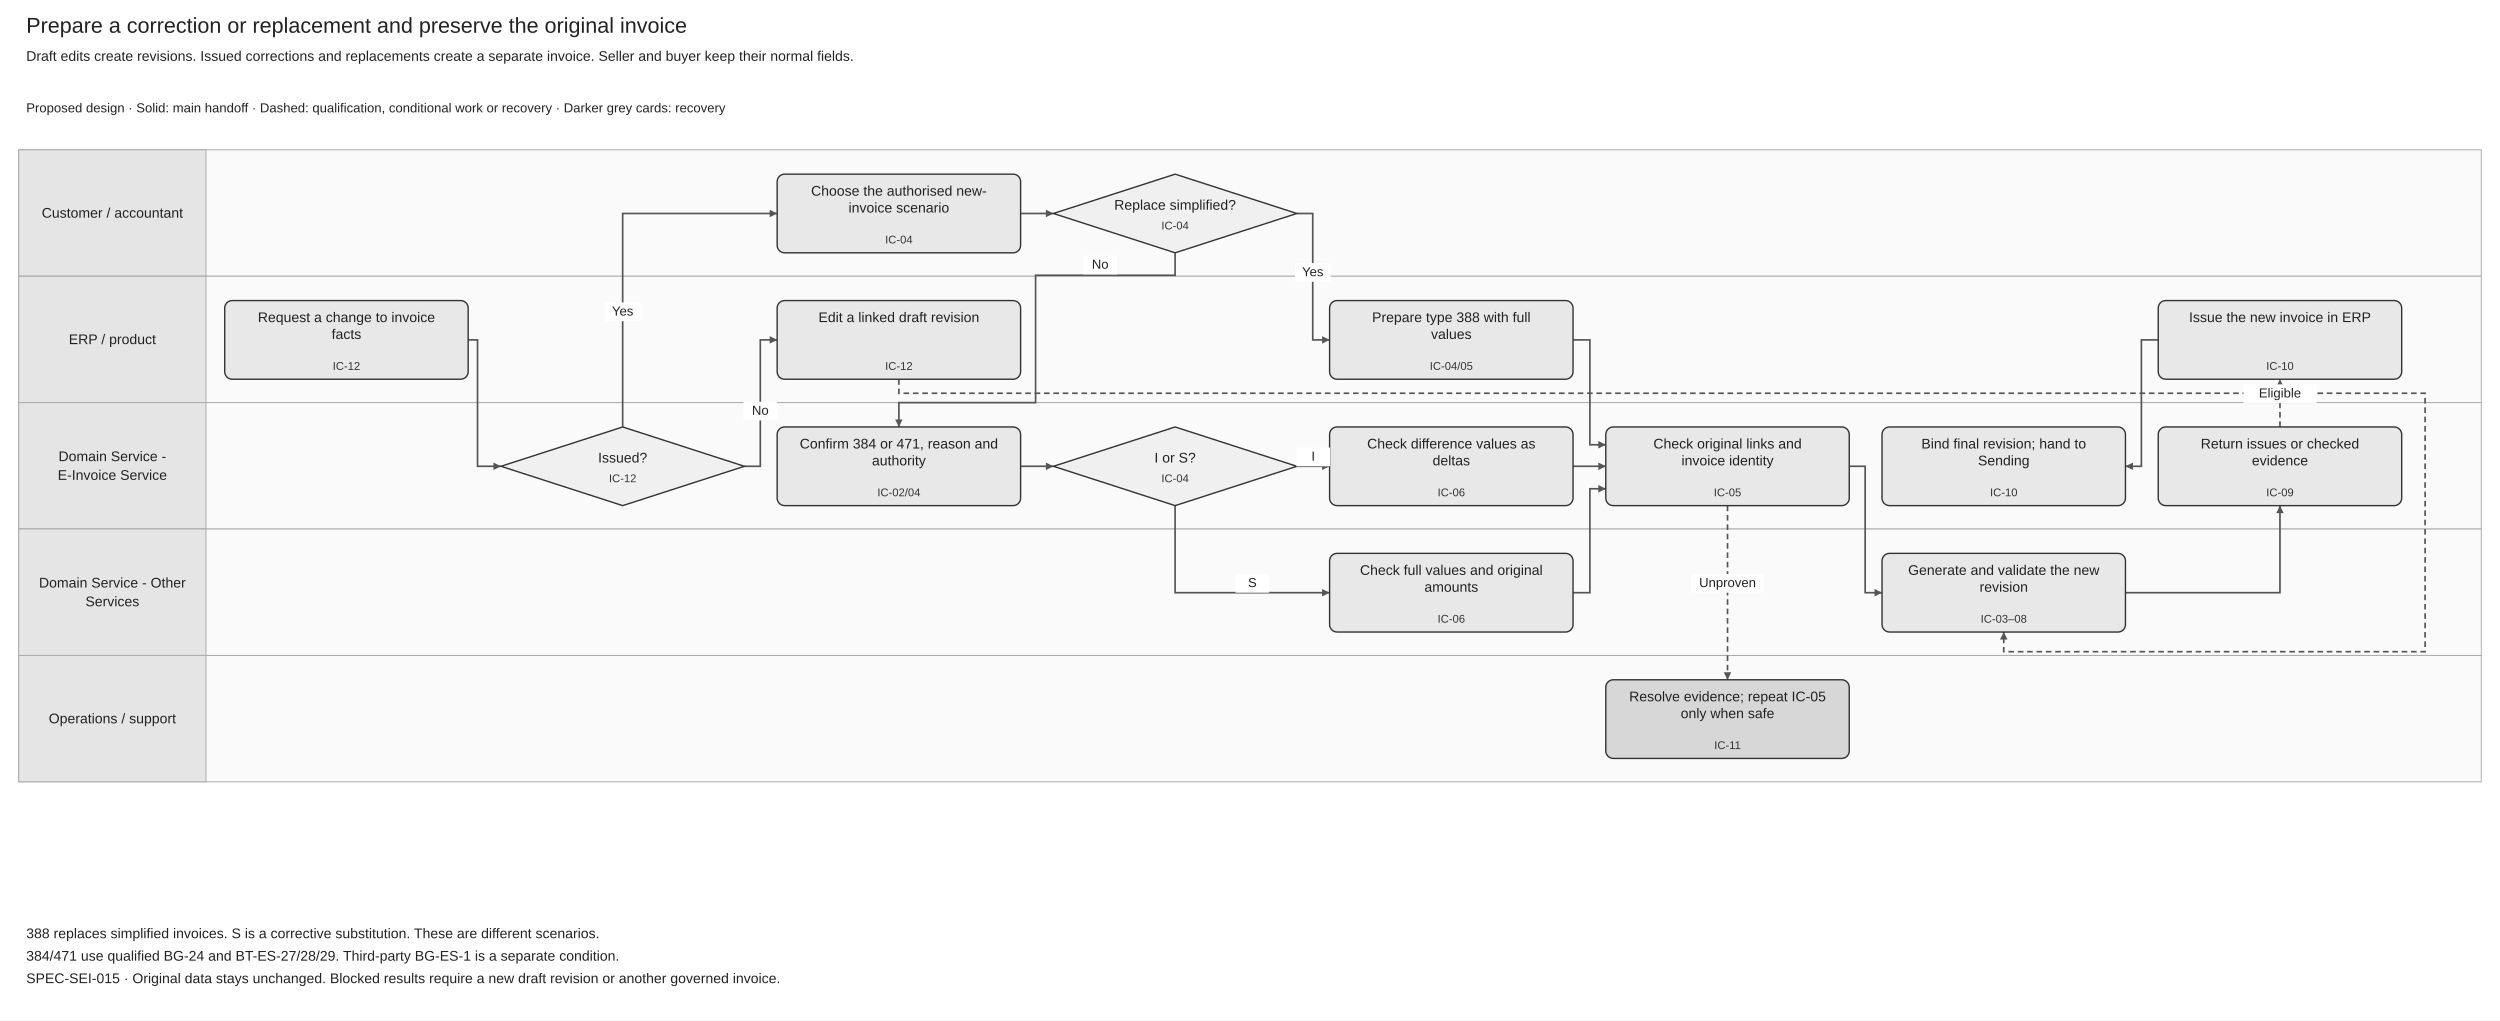
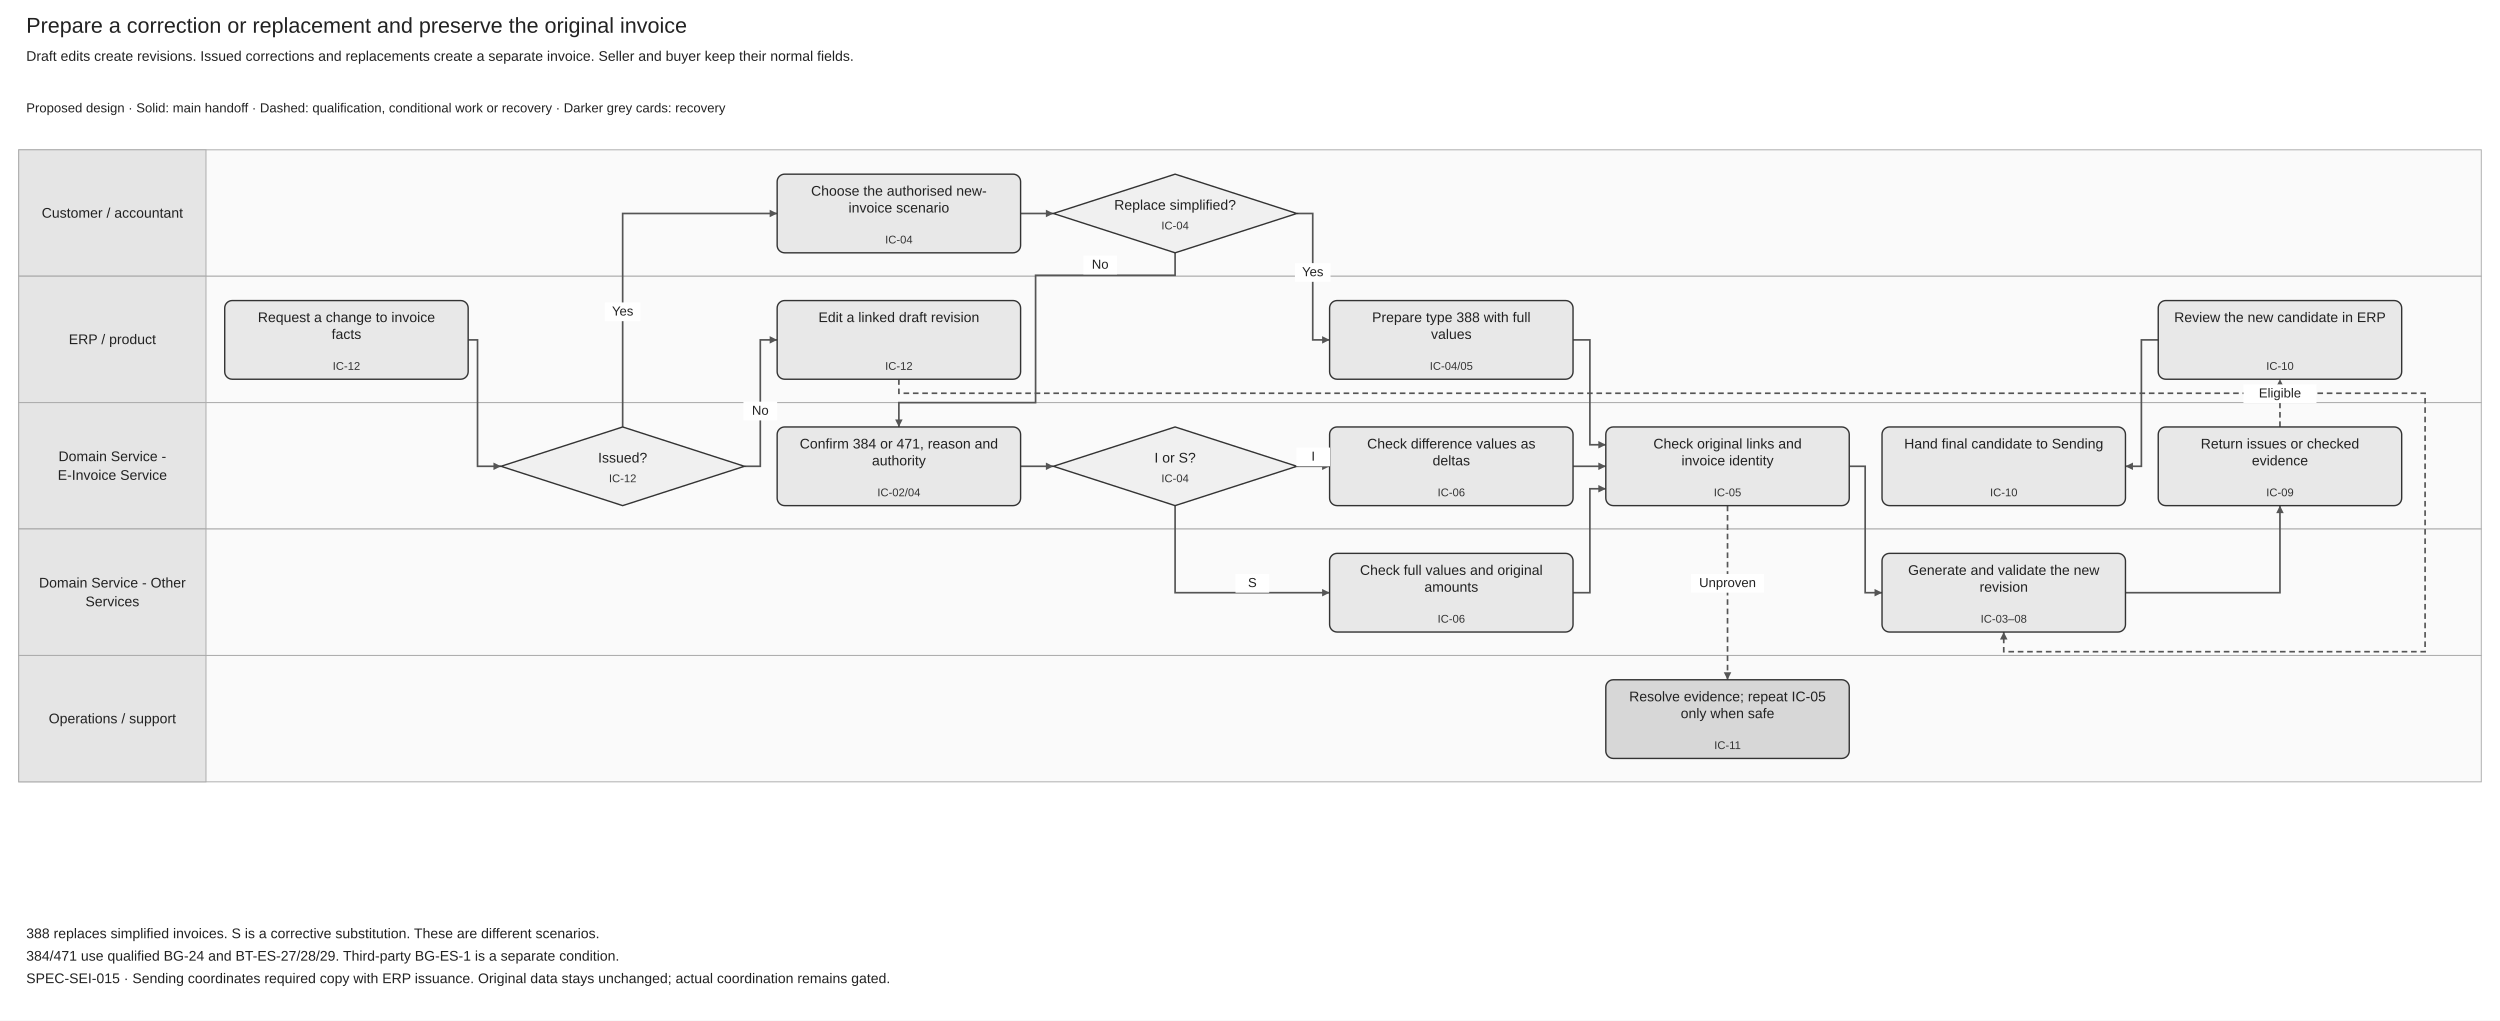
<svg xmlns="http://www.w3.org/2000/svg" width="2670" height="1090" viewBox="0 0 2670 1090" role="img" aria-label="Prepare a correction or replacement and preserve the original invoice">
  <rect width="2670" height="1090" fill="white" />
  <text x="28" y="35" font-family="Arial, sans-serif" font-size="23" text-anchor="start" fill="#222222">Prepare a correction or replacement and preserve the original invoice</text>
  <text x="28" y="65" font-family="Arial, sans-serif" font-size="15" text-anchor="start" fill="#222222">Draft edits create revisions. Issued corrections and replacements create a separate invoice. Seller and buyer keep their normal fields.</text>
  <text x="28" y="120" font-family="Arial, sans-serif" font-size="14" text-anchor="start" fill="#222222">Proposed design · Solid: main handoff · Dashed: qualification, conditional work or recovery · Darker grey cards: recovery</text>
  <rect x="20" y="160" width="2630" height="135" fill="#fafafa" stroke="#aaaaaa" />
  <rect x="20" y="160" width="200" height="135" fill="#e5e5e5" stroke="#aaaaaa" />
  <text x="120" y="232.5" font-family="Arial, sans-serif" font-size="15" text-anchor="middle" fill="#222222">Customer / accountant</text>
  <rect x="20" y="295" width="2630" height="135" fill="#fafafa" stroke="#aaaaaa" />
  <rect x="20" y="295" width="200" height="135" fill="#e5e5e5" stroke="#aaaaaa" />
  <text x="120" y="367.5" font-family="Arial, sans-serif" font-size="15" text-anchor="middle" fill="#222222">ERP / product</text>
  <rect x="20" y="430" width="2630" height="135" fill="#fafafa" stroke="#aaaaaa" />
  <rect x="20" y="430" width="200" height="135" fill="#e5e5e5" stroke="#aaaaaa" />
  <text x="120" y="492.5" font-family="Arial, sans-serif" font-size="15" text-anchor="middle" fill="#222222">Domain Service -</text>
  <text x="120" y="512.5" font-family="Arial, sans-serif" font-size="15" text-anchor="middle" fill="#222222">E-Invoice Service</text>
  <rect x="20" y="565" width="2630" height="135" fill="#fafafa" stroke="#aaaaaa" />
  <rect x="20" y="565" width="200" height="135" fill="#e5e5e5" stroke="#aaaaaa" />
  <text x="120" y="627.5" font-family="Arial, sans-serif" font-size="15" text-anchor="middle" fill="#222222">Domain Service - Other</text>
  <text x="120" y="647.5" font-family="Arial, sans-serif" font-size="15" text-anchor="middle" fill="#222222">Services</text>
  <rect x="20" y="700" width="2630" height="135" fill="#fafafa" stroke="#aaaaaa" />
  <rect x="20" y="700" width="200" height="135" fill="#e5e5e5" stroke="#aaaaaa" />
  <text x="120" y="772.5" font-family="Arial, sans-serif" font-size="15" text-anchor="middle" fill="#222222">Operations / support</text>
  <path d="M 500,363 L 510,363 L 510,498 L 535,498" fill="none" stroke="#555555" stroke-width="1.8" />
  <path d="M 535,498.0 L 527.0,494.0 L 527.0,502.0 Z" fill="#555555" />
  <path d="M 795,498 L 812,498 L 812,363 L 830,363" fill="none" stroke="#555555" stroke-width="1.8" />
  <path d="M 830,363 L 822.0,359.0 L 822.0,367.0 Z" fill="#555555" />
  <path d="M 960,405 L 960,420 L 2590,420 L 2590,696 L 2140,696 L 2140,675" fill="none" stroke="#555555" stroke-width="1.8" stroke-dasharray="6 4" />
  <path d="M 2140,675 L 2136.0,683.0 L 2144.0,683.0 Z" fill="#555555" />
  <path d="M 665,456 L 665,228 L 830,228" fill="none" stroke="#555555" stroke-width="1.8" />
  <path d="M 830,228 L 822.0,224.0 L 822.0,232.0 Z" fill="#555555" />
  <path d="M 1090,228 L 1125,228" fill="none" stroke="#555555" stroke-width="1.8" />
  <path d="M 1125,228.0 L 1117.0,224.0 L 1117.0,232.0 Z" fill="#555555" />
  <path d="M 1385,228 L 1402,228 L 1402,363 L 1420,363" fill="none" stroke="#555555" stroke-width="1.8" />
  <path d="M 1420,363 L 1412.0,359.0 L 1412.0,367.0 Z" fill="#555555" />
  <path d="M 1255,270 L 1255,294 L 1106,294 L 1106,430 L 960,430 L 960,456" fill="none" stroke="#555555" stroke-width="1.8" />
  <path d="M 960,456 L 964.0,448.0 L 956.0,448.0 Z" fill="#555555" />
  <path d="M 1090,498 L 1125,498" fill="none" stroke="#555555" stroke-width="1.8" />
  <path d="M 1125,498.0 L 1117.0,494.0 L 1117.0,502.0 Z" fill="#555555" />
  <path d="M 1385,498 L 1420,498" fill="none" stroke="#555555" stroke-width="1.8" />
  <path d="M 1420,498.0 L 1412.0,494.0 L 1412.0,502.0 Z" fill="#555555" />
  <path d="M 1255,540 L 1255,633 L 1420,633" fill="none" stroke="#555555" stroke-width="1.8" />
  <path d="M 1420,633 L 1412.0,629.0 L 1412.0,637.0 Z" fill="#555555" />
  <path d="M 1680,363 L 1698,363 L 1698,475 L 1715,475" fill="none" stroke="#555555" stroke-width="1.8" />
  <path d="M 1715,475 L 1707.0,471.0 L 1707.0,479.0 Z" fill="#555555" />
  <path d="M 1680,498 L 1715,498" fill="none" stroke="#555555" stroke-width="1.8" />
  <path d="M 1715,498 L 1707.0,494.0 L 1707.0,502.0 Z" fill="#555555" />
  <path d="M 1680,633 L 1698,633 L 1698,522 L 1715,522" fill="none" stroke="#555555" stroke-width="1.8" />
  <path d="M 1715,522 L 1707.0,518.0 L 1707.0,526.0 Z" fill="#555555" />
  <path d="M 1975,498 L 1992,498 L 1992,633 L 2010,633" fill="none" stroke="#555555" stroke-width="1.8" />
  <path d="M 2010,633 L 2002.0,629.0 L 2002.0,637.0 Z" fill="#555555" />
  <path d="M 1845,540 L 1845,726" fill="none" stroke="#555555" stroke-width="1.8" stroke-dasharray="6 4" />
  <path d="M 1845.0,726 L 1849.0,718.0 L 1841.0,718.0 Z" fill="#555555" />
  <path d="M 2270,633 L 2435,633 L 2435,540" fill="none" stroke="#555555" stroke-width="1.8" />
  <path d="M 2435,540 L 2431.0,548.0 L 2439.0,548.0 Z" fill="#555555" />
  <path d="M 2435,456 L 2435,405" fill="none" stroke="#555555" stroke-width="1.8" stroke-dasharray="6 4" />
  <path d="M 2435.0,405 L 2431.0,413.0 L 2439.0,413.0 Z" fill="#555555" />
  <path d="M 2305,363 L 2287,363 L 2287,498 L 2270,498" fill="none" stroke="#555555" stroke-width="1.8" />
  <path d="M 2270,498 L 2278.0,502.0 L 2278.0,494.0 Z" fill="#555555" />
  <a href="../../specs/SPEC-SEI-015-invoice-creation-solution-specification.md" aria-label="IC-12 Request a change to invoice facts">
    <rect x="240" y="321" width="260" height="84" rx="8" fill="#e8e8e8" stroke="#333333" stroke-width="1.5" />
    <text x="370.0" y="344" font-family="Arial, sans-serif" font-size="15" text-anchor="middle" fill="#222222">Request a change to invoice</text>
    <text x="370.0" y="362" font-family="Arial, sans-serif" font-size="15" text-anchor="middle" fill="#222222">facts</text>
    <text x="370.0" y="395" font-family="Arial, sans-serif" font-size="12" text-anchor="middle" fill="#333333">IC-12</text>
  </a>
  <a href="../../specs/SPEC-SEI-015-invoice-creation-solution-specification.md" aria-label="IC-12 Issued?">
    <path d="M 665.0,456 L 795,498.0 L 665.0,540 L 535,498.0 Z" fill="#f0f0f0" stroke="#333333" stroke-width="1.5" />
    <text x="665.0" y="494" font-family="Arial, sans-serif" font-size="15" text-anchor="middle" fill="#222222">Issued?</text>
    <text x="665.0" y="515" font-family="Arial, sans-serif" font-size="12" text-anchor="middle" fill="#333333">IC-12</text>
  </a>
  <a href="../../specs/SPEC-SEI-015-invoice-creation-solution-specification.md" aria-label="IC-12 Edit a linked draft revision">
    <rect x="830" y="321" width="260" height="84" rx="8" fill="#e8e8e8" stroke="#333333" stroke-width="1.5" />
    <text x="960.0" y="344" font-family="Arial, sans-serif" font-size="15" text-anchor="middle" fill="#222222">Edit a linked draft revision</text>
    <text x="960.0" y="395" font-family="Arial, sans-serif" font-size="12" text-anchor="middle" fill="#333333">IC-12</text>
  </a>
  <a href="../../specs/SPEC-SEI-015-invoice-creation-solution-specification.md" aria-label="IC-04 Choose the authorised new-invoice scenario">
    <rect x="830" y="186" width="260" height="84" rx="8" fill="#e8e8e8" stroke="#333333" stroke-width="1.5" />
    <text x="960.0" y="209" font-family="Arial, sans-serif" font-size="15" text-anchor="middle" fill="#222222">Choose the authorised new-</text>
    <text x="960.0" y="227" font-family="Arial, sans-serif" font-size="15" text-anchor="middle" fill="#222222">invoice scenario</text>
    <text x="960.0" y="260" font-family="Arial, sans-serif" font-size="12" text-anchor="middle" fill="#333333">IC-04</text>
  </a>
  <a href="../../specs/SPEC-SEI-015-invoice-creation-solution-specification.md" aria-label="IC-04 Replace simplified?">
    <path d="M 1255.0,186 L 1385,228.0 L 1255.0,270 L 1125,228.0 Z" fill="#f0f0f0" stroke="#333333" stroke-width="1.5" />
    <text x="1255.0" y="224" font-family="Arial, sans-serif" font-size="15" text-anchor="middle" fill="#222222">Replace simplified?</text>
    <text x="1255.0" y="245" font-family="Arial, sans-serif" font-size="12" text-anchor="middle" fill="#333333">IC-04</text>
  </a>
  <a href="../../specs/SPEC-SEI-015-invoice-creation-solution-specification.md" aria-label="IC-04/05 Prepare type 388 with full values">
    <rect x="1420" y="321" width="260" height="84" rx="8" fill="#e8e8e8" stroke="#333333" stroke-width="1.5" />
    <text x="1550.0" y="344" font-family="Arial, sans-serif" font-size="15" text-anchor="middle" fill="#222222">Prepare type 388 with full</text>
    <text x="1550.0" y="362" font-family="Arial, sans-serif" font-size="15" text-anchor="middle" fill="#222222">values</text>
    <text x="1550.0" y="395" font-family="Arial, sans-serif" font-size="12" text-anchor="middle" fill="#333333">IC-04/05</text>
  </a>
  <a href="../../specs/SPEC-SEI-015-invoice-creation-solution-specification.md" aria-label="IC-02/04 Confirm 384 or 471, reason and authority">
    <rect x="830" y="456" width="260" height="84" rx="8" fill="#e8e8e8" stroke="#333333" stroke-width="1.5" />
    <text x="960.0" y="479" font-family="Arial, sans-serif" font-size="15" text-anchor="middle" fill="#222222">Confirm 384 or 471, reason and</text>
    <text x="960.0" y="497" font-family="Arial, sans-serif" font-size="15" text-anchor="middle" fill="#222222">authority</text>
    <text x="960.0" y="530" font-family="Arial, sans-serif" font-size="12" text-anchor="middle" fill="#333333">IC-02/04</text>
  </a>
  <a href="../../specs/SPEC-SEI-015-invoice-creation-solution-specification.md" aria-label="IC-04 I or S?">
    <path d="M 1255.0,456 L 1385,498.0 L 1255.0,540 L 1125,498.0 Z" fill="#f0f0f0" stroke="#333333" stroke-width="1.5" />
    <text x="1255.0" y="494" font-family="Arial, sans-serif" font-size="15" text-anchor="middle" fill="#222222">I or S?</text>
    <text x="1255.0" y="515" font-family="Arial, sans-serif" font-size="12" text-anchor="middle" fill="#333333">IC-04</text>
  </a>
  <a href="../../specs/SPEC-SEI-015-invoice-creation-solution-specification.md" aria-label="IC-06 Check difference values as deltas">
    <rect x="1420" y="456" width="260" height="84" rx="8" fill="#e8e8e8" stroke="#333333" stroke-width="1.5" />
    <text x="1550.0" y="479" font-family="Arial, sans-serif" font-size="15" text-anchor="middle" fill="#222222">Check difference values as</text>
    <text x="1550.0" y="497" font-family="Arial, sans-serif" font-size="15" text-anchor="middle" fill="#222222">deltas</text>
    <text x="1550.0" y="530" font-family="Arial, sans-serif" font-size="12" text-anchor="middle" fill="#333333">IC-06</text>
  </a>
  <a href="../../specs/SPEC-SEI-015-invoice-creation-solution-specification.md" aria-label="IC-06 Check full values and original amounts">
    <rect x="1420" y="591" width="260" height="84" rx="8" fill="#e8e8e8" stroke="#333333" stroke-width="1.5" />
    <text x="1550.0" y="614" font-family="Arial, sans-serif" font-size="15" text-anchor="middle" fill="#222222">Check full values and original</text>
    <text x="1550.0" y="632" font-family="Arial, sans-serif" font-size="15" text-anchor="middle" fill="#222222">amounts</text>
    <text x="1550.0" y="665" font-family="Arial, sans-serif" font-size="12" text-anchor="middle" fill="#333333">IC-06</text>
  </a>
  <a href="../../specs/SPEC-SEI-015-invoice-creation-solution-specification.md" aria-label="IC-05 Check original links and invoice identity">
    <rect x="1715" y="456" width="260" height="84" rx="8" fill="#e8e8e8" stroke="#333333" stroke-width="1.5" />
    <text x="1845.0" y="479" font-family="Arial, sans-serif" font-size="15" text-anchor="middle" fill="#222222">Check original links and</text>
    <text x="1845.0" y="497" font-family="Arial, sans-serif" font-size="15" text-anchor="middle" fill="#222222">invoice identity</text>
    <text x="1845.0" y="530" font-family="Arial, sans-serif" font-size="12" text-anchor="middle" fill="#333333">IC-05</text>
  </a>
  <a href="../../specs/SPEC-SEI-015-invoice-creation-solution-specification.md" aria-label="IC-03–08 Generate and validate the new revision">
    <rect x="2010" y="591" width="260" height="84" rx="8" fill="#e8e8e8" stroke="#333333" stroke-width="1.5" />
    <text x="2140.0" y="614" font-family="Arial, sans-serif" font-size="15" text-anchor="middle" fill="#222222">Generate and validate the new</text>
    <text x="2140.0" y="632" font-family="Arial, sans-serif" font-size="15" text-anchor="middle" fill="#222222">revision</text>
    <text x="2140.0" y="665" font-family="Arial, sans-serif" font-size="12" text-anchor="middle" fill="#333333">IC-03–08</text>
  </a>
  <a href="../../specs/SPEC-SEI-015-invoice-creation-solution-specification.md" aria-label="IC-09 Return issues or checked evidence">
    <rect x="2305" y="456" width="260" height="84" rx="8" fill="#e8e8e8" stroke="#333333" stroke-width="1.5" />
    <text x="2435.0" y="479" font-family="Arial, sans-serif" font-size="15" text-anchor="middle" fill="#222222">Return issues or checked</text>
    <text x="2435.0" y="497" font-family="Arial, sans-serif" font-size="15" text-anchor="middle" fill="#222222">evidence</text>
    <text x="2435.0" y="530" font-family="Arial, sans-serif" font-size="12" text-anchor="middle" fill="#333333">IC-09</text>
  </a>
-   <a href="../../specs/SPEC-SEI-015-invoice-creation-solution-specification.md" aria-label="IC-10 Issue the new invoice in ERP">
+   <a href="../../specs/SPEC-SEI-015-invoice-creation-solution-specification.md" aria-label="IC-10 Review the new candidate in ERP">
    <rect x="2305" y="321" width="260" height="84" rx="8" fill="#e8e8e8" stroke="#333333" stroke-width="1.5" />
-     <text x="2435.0" y="344" font-family="Arial, sans-serif" font-size="15" text-anchor="middle" fill="#222222">Issue the new invoice in ERP</text>
+     <text x="2435.0" y="344" font-family="Arial, sans-serif" font-size="15" text-anchor="middle" fill="#222222">Review the new candidate in ERP</text>
    <text x="2435.0" y="395" font-family="Arial, sans-serif" font-size="12" text-anchor="middle" fill="#333333">IC-10</text>
  </a>
-   <a href="../../specs/SPEC-SEI-015-invoice-creation-solution-specification.md" aria-label="IC-10 Bind final revision; hand to Sending">
+   <a href="../../specs/SPEC-SEI-015-invoice-creation-solution-specification.md" aria-label="IC-10 Hand final candidate to Sending">
    <rect x="2010" y="456" width="260" height="84" rx="8" fill="#e8e8e8" stroke="#333333" stroke-width="1.5" />
-     <text x="2140.0" y="479" font-family="Arial, sans-serif" font-size="15" text-anchor="middle" fill="#222222">Bind final revision; hand to</text>
-     <text x="2140.0" y="497" font-family="Arial, sans-serif" font-size="15" text-anchor="middle" fill="#222222">Sending</text>
+     <text x="2140.0" y="479" font-family="Arial, sans-serif" font-size="15" text-anchor="middle" fill="#222222">Hand final candidate to Sending</text>
    <text x="2140.0" y="530" font-family="Arial, sans-serif" font-size="12" text-anchor="middle" fill="#333333">IC-10</text>
  </a>
  <a href="../../specs/SPEC-SEI-015-invoice-creation-solution-specification.md" aria-label="IC-11 Resolve evidence; repeat IC-05 only when safe">
    <rect x="1715" y="726" width="260" height="84" rx="8" fill="#d7d7d7" stroke="#333333" stroke-width="1.5" />
    <text x="1845.0" y="749" font-family="Arial, sans-serif" font-size="15" text-anchor="middle" fill="#222222">Resolve evidence; repeat IC-05</text>
    <text x="1845.0" y="767" font-family="Arial, sans-serif" font-size="15" text-anchor="middle" fill="#222222">only when safe</text>
    <text x="1845.0" y="800" font-family="Arial, sans-serif" font-size="12" text-anchor="middle" fill="#333333">IC-11</text>
  </a>
  <text x="28" y="1002" font-family="Arial, sans-serif" font-size="15" fill="#222222">388 replaces simplified invoices. S is a corrective substitution. These are different scenarios.</text>
  <text x="28" y="1026" font-family="Arial, sans-serif" font-size="15" fill="#222222">384/471 use qualified BG-24 and BT-ES-27/28/29. Third-party BG-ES-1 is a separate condition.</text>
-   <text x="28" y="1050" font-family="Arial, sans-serif" font-size="15" fill="#222222">SPEC-SEI-015 · Original data stays unchanged. Blocked results require a new draft revision or another governed invoice.</text>
+   <text x="28" y="1050" font-family="Arial, sans-serif" font-size="15" fill="#222222">SPEC-SEI-015 · Sending coordinates required copy with ERP issuance. Original data stays unchanged; actual coordination remains gated.</text>
  <rect x="794.0" y="429" width="36" height="20" fill="white" />
  <text x="812" y="443" font-family="Arial, sans-serif" font-size="14" fill="#222222" text-anchor="middle">No</text>
  <rect x="646.0" y="323" width="38" height="20" fill="white" />
  <text x="665" y="337" font-family="Arial, sans-serif" font-size="14" fill="#222222" text-anchor="middle">Yes</text>
  <rect x="1383.0" y="281" width="38" height="20" fill="white" />
  <text x="1402" y="295" font-family="Arial, sans-serif" font-size="14" fill="#222222" text-anchor="middle">Yes</text>
  <rect x="1157.0" y="273" width="36" height="20" fill="white" />
  <text x="1175" y="287" font-family="Arial, sans-serif" font-size="14" fill="#222222" text-anchor="middle">No</text>
  <rect x="1384.5" y="478.0" width="36" height="20" fill="white" />
  <text x="1402.5" y="492.0" font-family="Arial, sans-serif" font-size="14" fill="#222222" text-anchor="middle">I</text>
  <rect x="1319.5" y="613.0" width="36" height="20" fill="white" />
  <text x="1337.5" y="627.0" font-family="Arial, sans-serif" font-size="14" fill="#222222" text-anchor="middle">S</text>
  <rect x="1806.0" y="613.0" width="78" height="20" fill="white" />
  <text x="1845.0" y="627.0" font-family="Arial, sans-serif" font-size="14" fill="#222222" text-anchor="middle">Unproven</text>
  <rect x="2396.0" y="410.5" width="78" height="20" fill="white" />
  <text x="2435.0" y="424.5" font-family="Arial, sans-serif" font-size="14" fill="#222222" text-anchor="middle">Eligible</text>
</svg>
